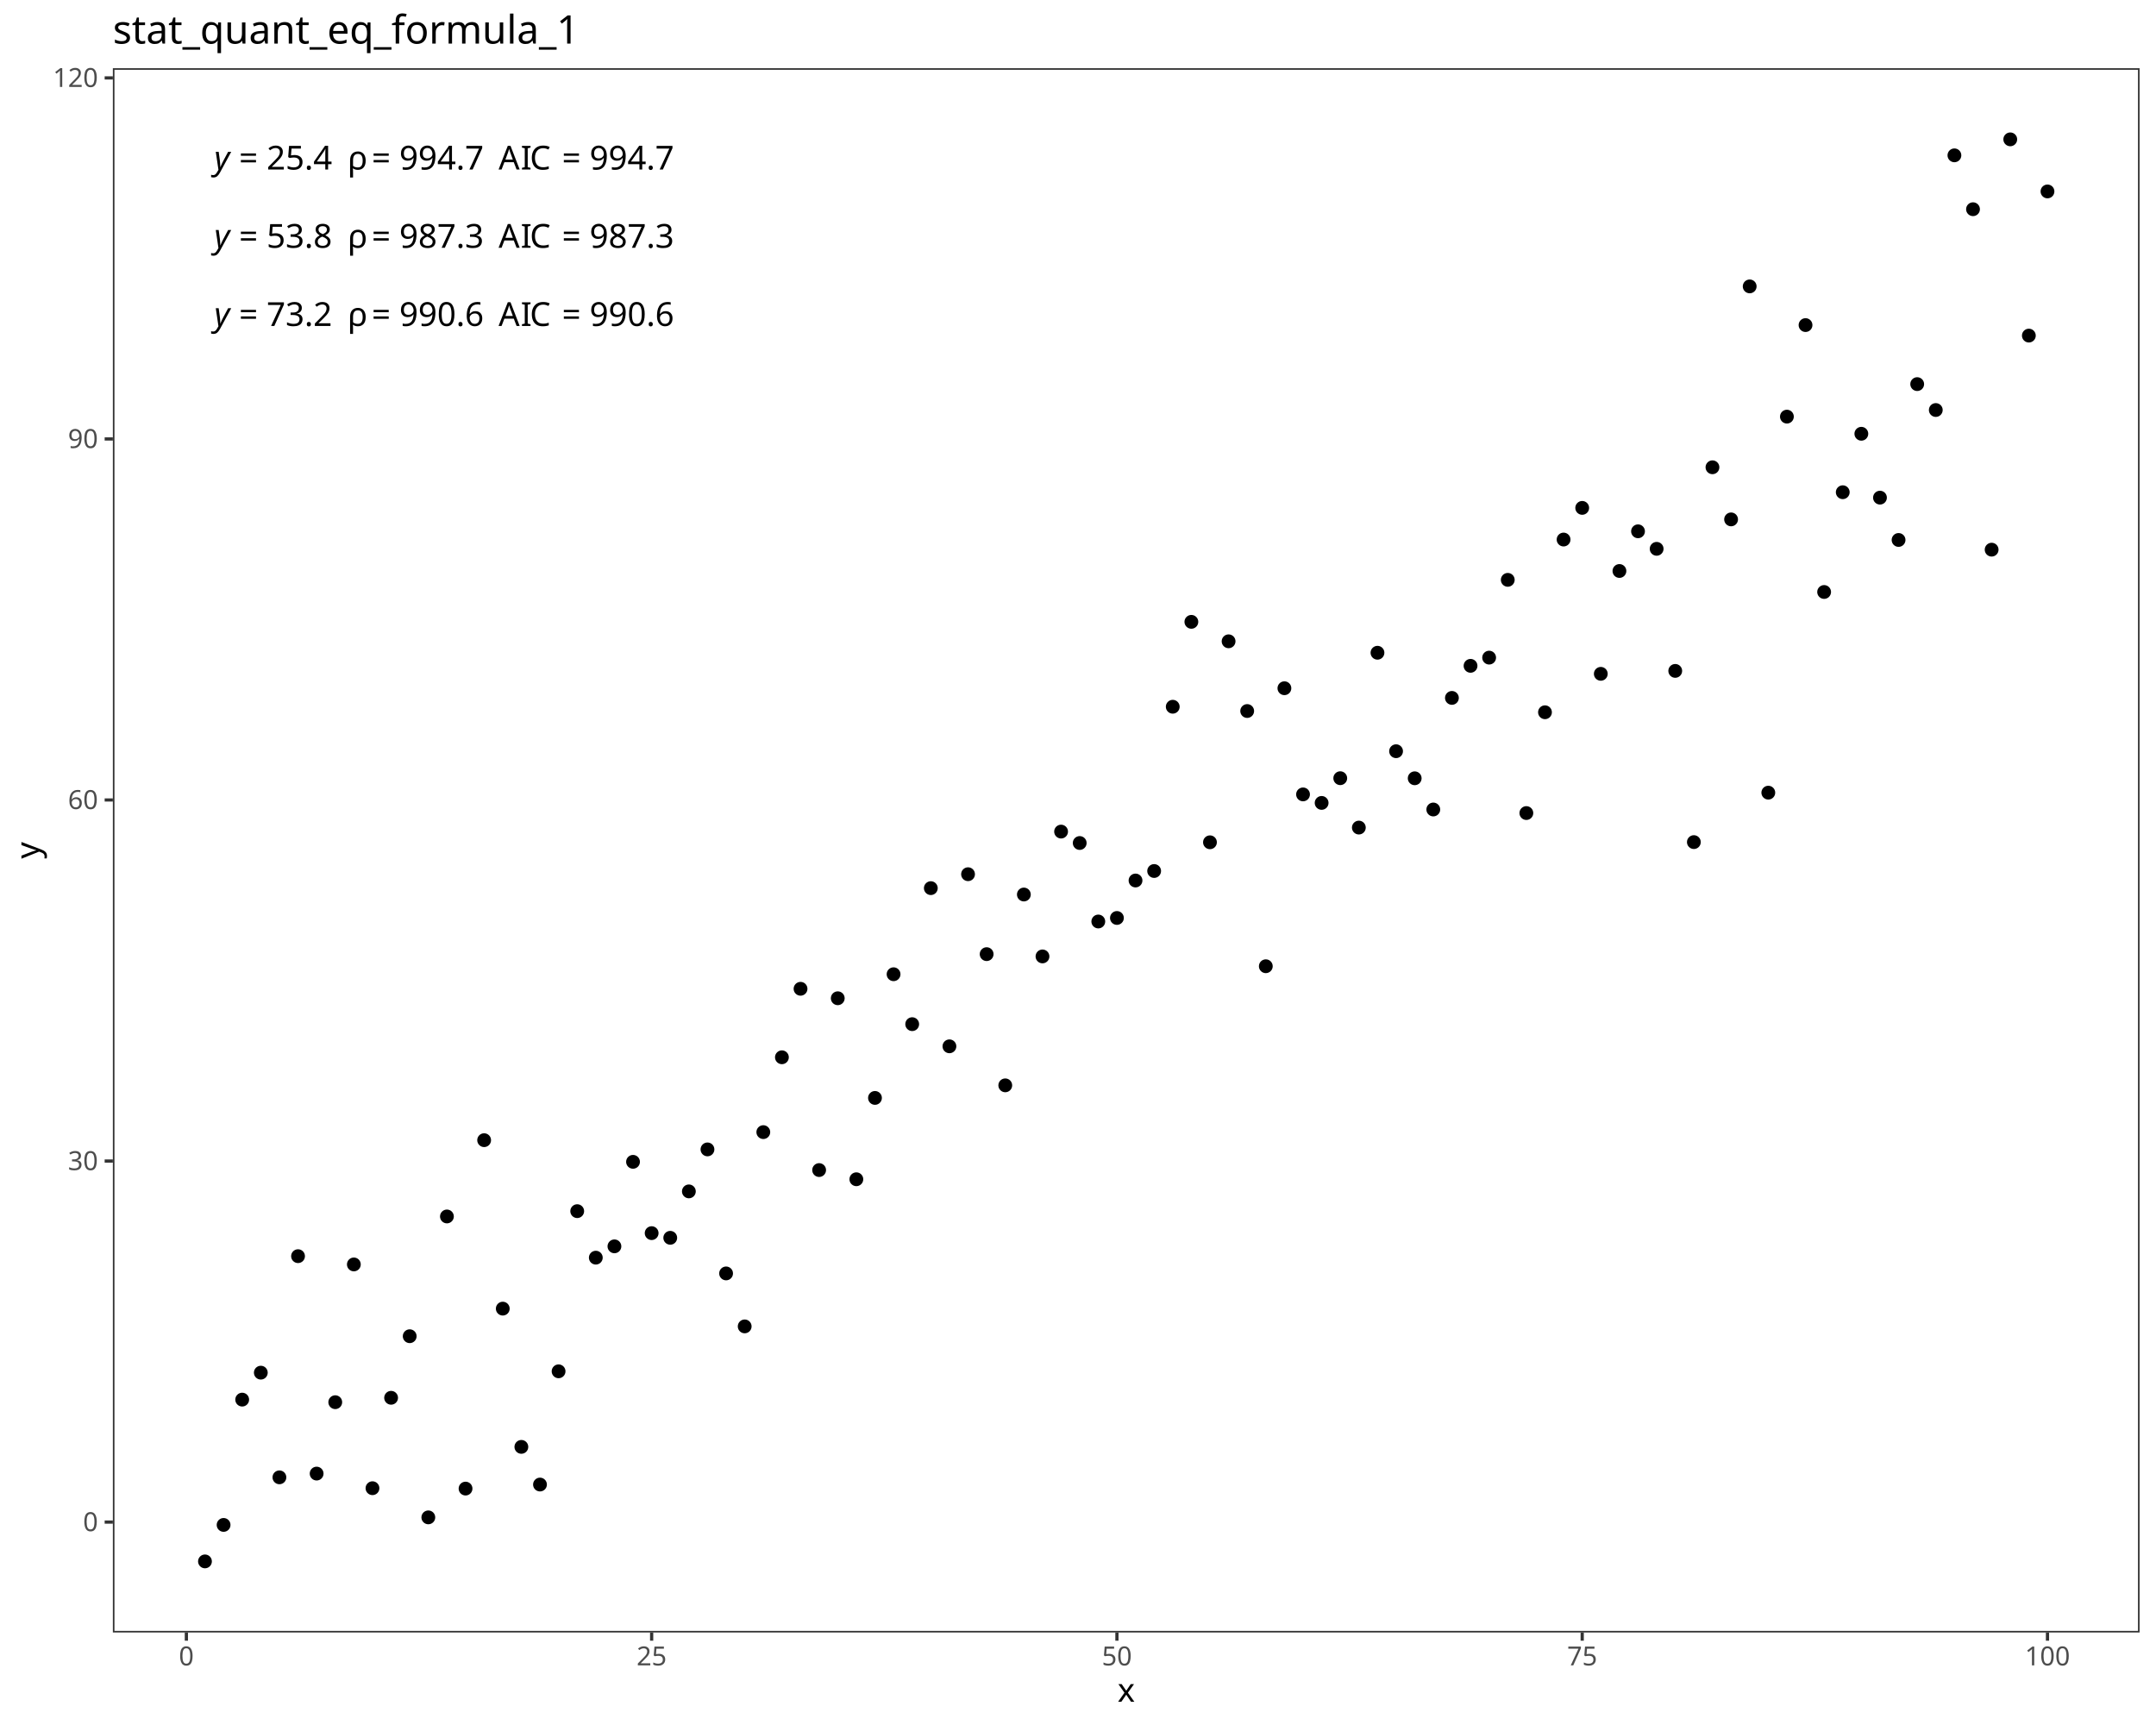
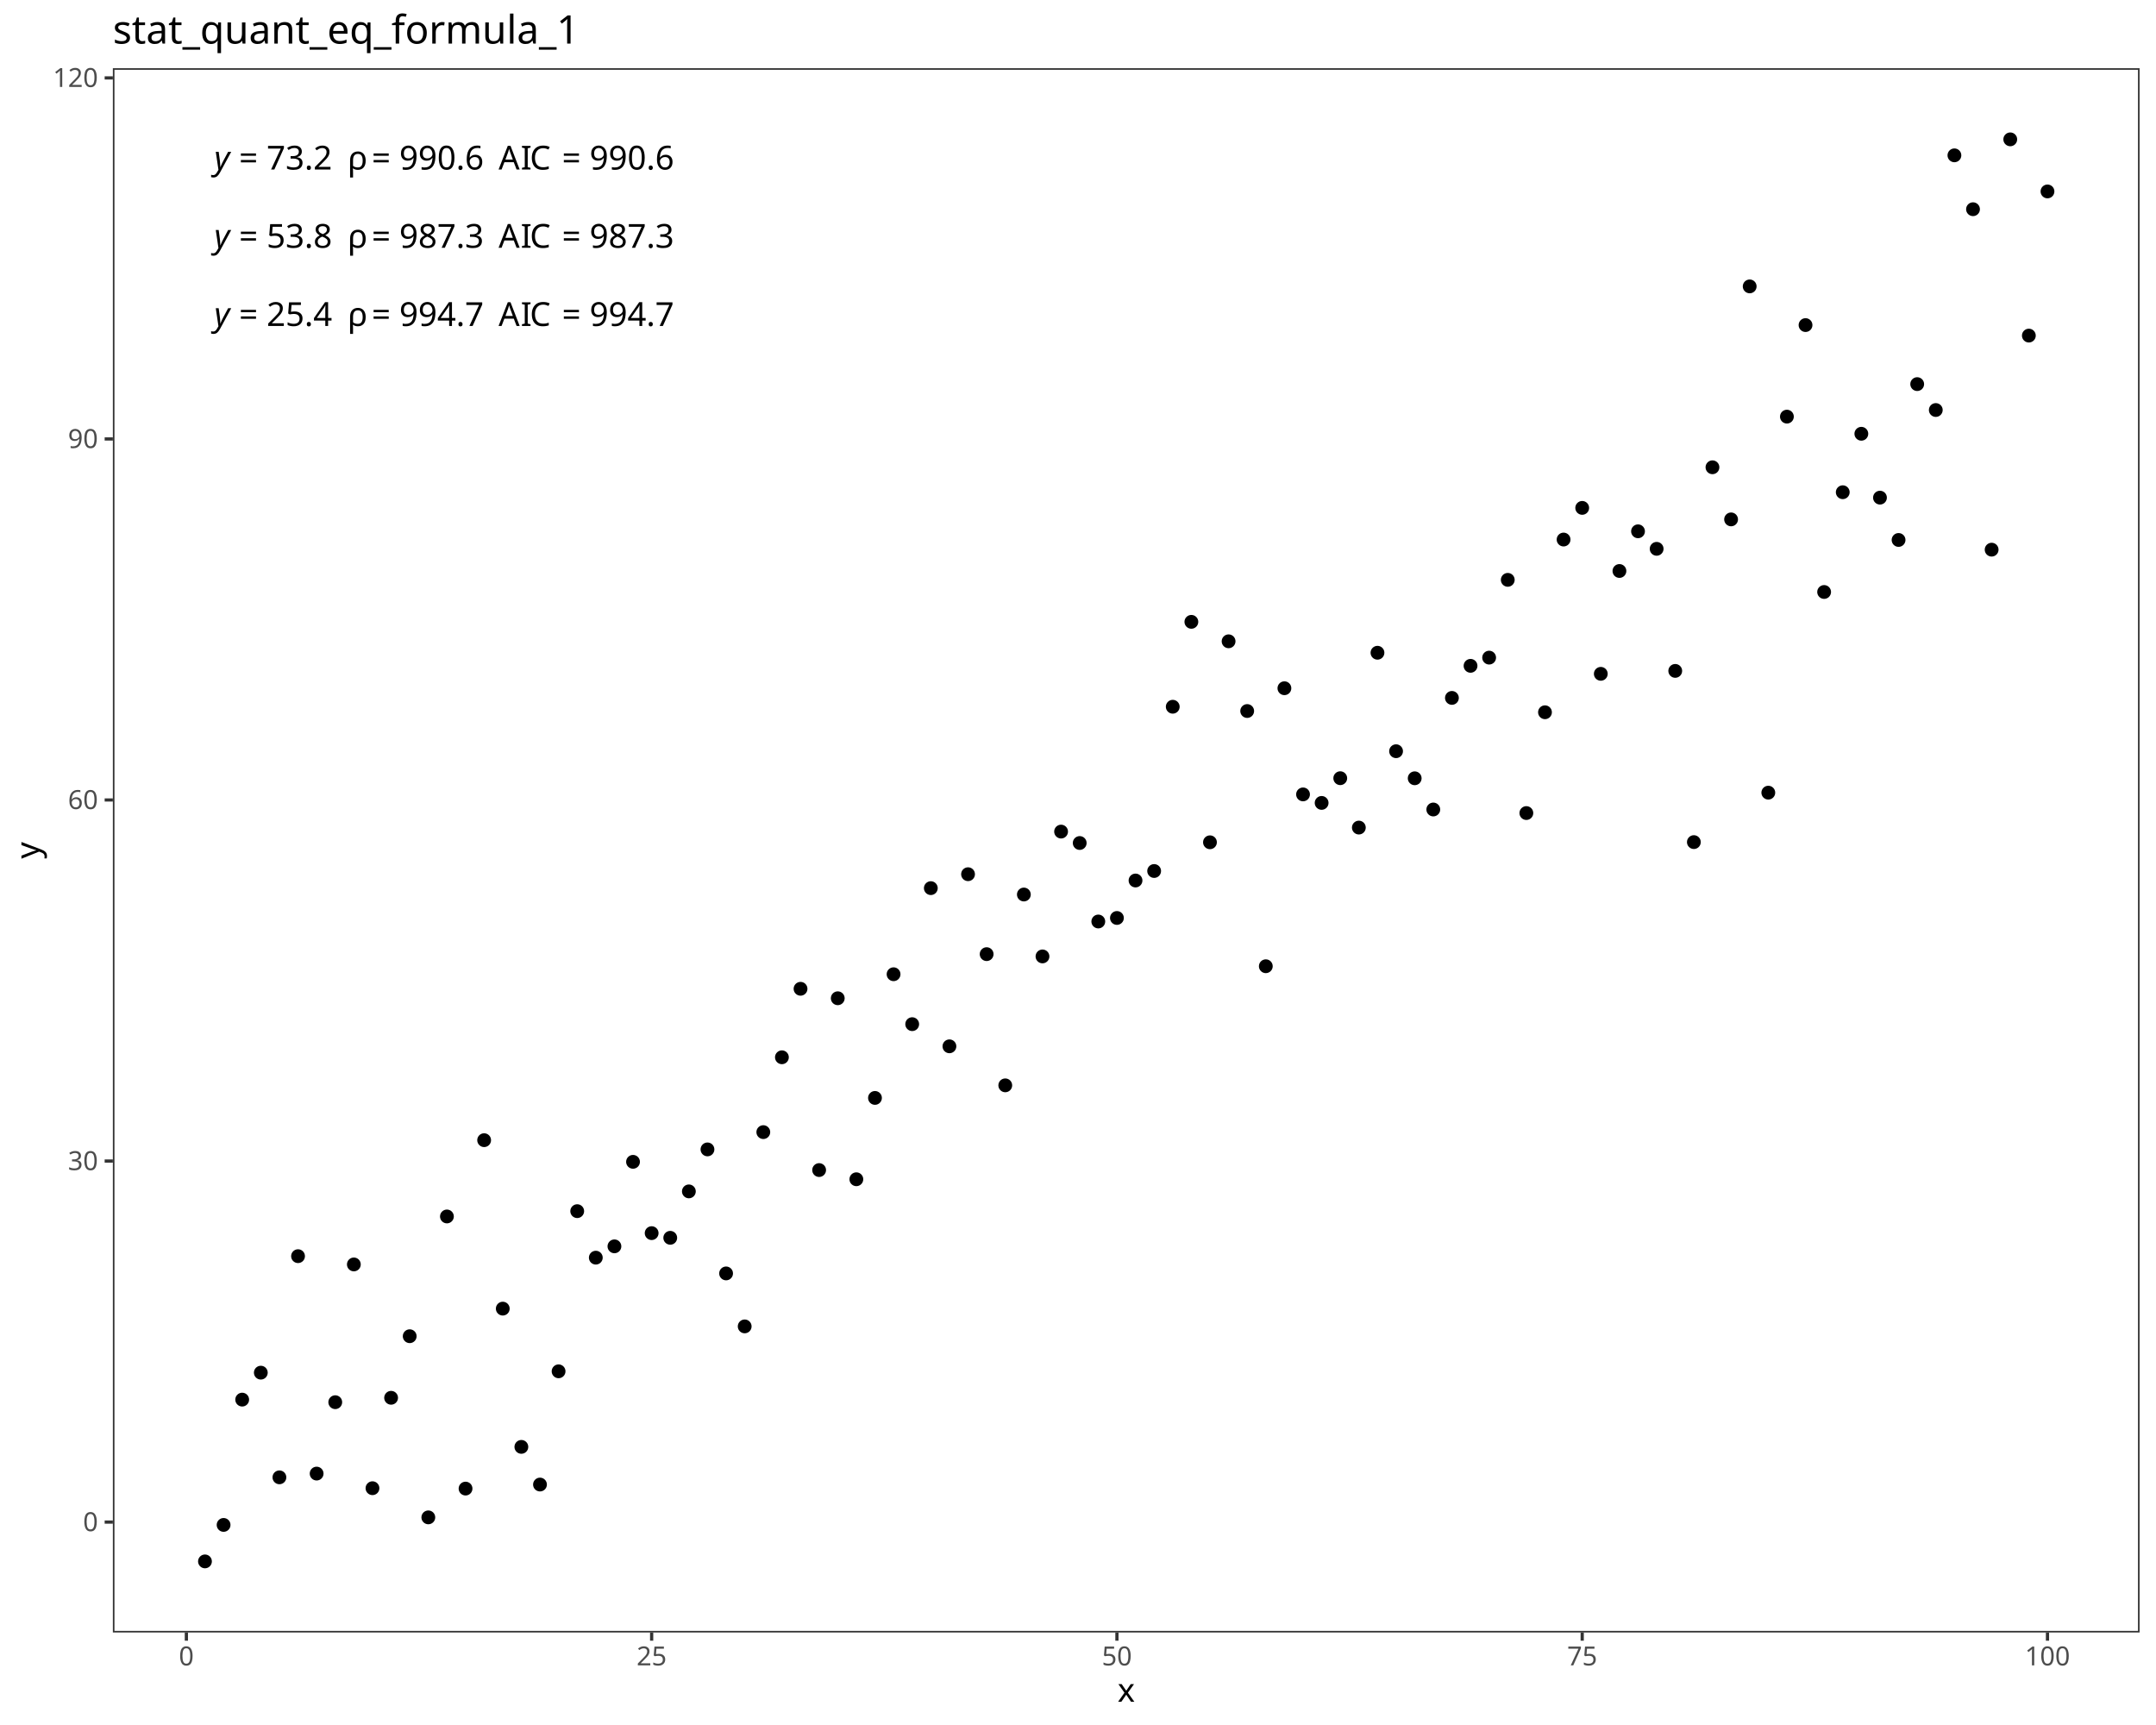
<svg xmlns="http://www.w3.org/2000/svg" class="svglite" data-engine-version="2.0" width="720.00pt" height="576.00pt" viewBox="0 0 720.00 576.00">
  <defs>
    <style type="text/css">
    .svglite line, .svglite polyline, .svglite polygon, .svglite path, .svglite rect, .svglite circle {
      fill: none;
      stroke: #000000;
      stroke-linecap: round;
      stroke-linejoin: round;
      stroke-miterlimit: 10.00;
    }
  </style>
  </defs>
  <rect width="100%" height="100%" style="stroke: none; fill: #FFFFFF;" />
  <defs>
    <clipPath id="cpMC4wMHw3MjAuMDB8MC4wMHw1NzYuMDA=">
      <rect x="0.00" y="0.00" width="720.00" height="576.00" />
    </clipPath>
  </defs>
  <g clip-path="url(#cpMC4wMHw3MjAuMDB8MC4wMHw1NzYuMDA=)">
    <rect x="0.00" y="0.00" width="720.00" height="576.00" style="stroke-width: 1.07; stroke: #FFFFFF; fill: #FFFFFF;" />
  </g>
  <defs>
    <clipPath id="cpMzcuNjl8NzE0LjUyfDIyLjc4fDU0NS4xMQ==">
      <rect x="37.69" y="22.78" width="676.83" height="522.33" />
    </clipPath>
  </defs>
  <g clip-path="url(#cpMzcuNjl8NzE0LjUyfDIyLjc4fDU0NS4xMQ==)">
    <rect x="37.69" y="22.78" width="676.83" height="522.33" style="stroke-width: 1.07; stroke: none; fill: #FFFFFF;" />
    <circle cx="68.45" cy="521.37" r="1.95" style="stroke-width: 0.71; fill: #000000;" />
    <circle cx="74.67" cy="509.19" r="1.95" style="stroke-width: 0.71; fill: #000000;" />
    <circle cx="80.88" cy="467.35" r="1.95" style="stroke-width: 0.71; fill: #000000;" />
    <circle cx="87.10" cy="458.35" r="1.95" style="stroke-width: 0.71; fill: #000000;" />
    <circle cx="93.31" cy="493.30" r="1.95" style="stroke-width: 0.71; fill: #000000;" />
    <circle cx="99.53" cy="419.45" r="1.95" style="stroke-width: 0.71; fill: #000000;" />
    <circle cx="105.74" cy="492.05" r="1.95" style="stroke-width: 0.71; fill: #000000;" />
    <circle cx="111.96" cy="468.21" r="1.95" style="stroke-width: 0.71; fill: #000000;" />
    <circle cx="118.17" cy="422.21" r="1.95" style="stroke-width: 0.71; fill: #000000;" />
    <circle cx="124.39" cy="496.93" r="1.95" style="stroke-width: 0.71; fill: #000000;" />
    <circle cx="130.61" cy="466.74" r="1.95" style="stroke-width: 0.71; fill: #000000;" />
    <circle cx="136.82" cy="446.18" r="1.95" style="stroke-width: 0.71; fill: #000000;" />
    <circle cx="143.04" cy="506.67" r="1.95" style="stroke-width: 0.71; fill: #000000;" />
    <circle cx="149.25" cy="406.19" r="1.95" style="stroke-width: 0.71; fill: #000000;" />
    <circle cx="155.47" cy="497.06" r="1.95" style="stroke-width: 0.71; fill: #000000;" />
    <circle cx="161.68" cy="380.72" r="1.95" style="stroke-width: 0.71; fill: #000000;" />
    <circle cx="167.90" cy="436.97" r="1.95" style="stroke-width: 0.71; fill: #000000;" />
    <circle cx="174.11" cy="483.13" r="1.95" style="stroke-width: 0.71; fill: #000000;" />
    <circle cx="180.33" cy="495.71" r="1.95" style="stroke-width: 0.71; fill: #000000;" />
    <circle cx="186.54" cy="457.90" r="1.95" style="stroke-width: 0.71; fill: #000000;" />
    <circle cx="192.76" cy="404.42" r="1.95" style="stroke-width: 0.71; fill: #000000;" />
    <circle cx="198.97" cy="419.95" r="1.95" style="stroke-width: 0.71; fill: #000000;" />
    <circle cx="205.19" cy="416.17" r="1.95" style="stroke-width: 0.71; fill: #000000;" />
    <circle cx="211.40" cy="387.95" r="1.95" style="stroke-width: 0.71; fill: #000000;" />
    <circle cx="217.62" cy="411.76" r="1.95" style="stroke-width: 0.71; fill: #000000;" />
    <circle cx="223.83" cy="413.32" r="1.95" style="stroke-width: 0.71; fill: #000000;" />
    <circle cx="230.05" cy="397.82" r="1.95" style="stroke-width: 0.71; fill: #000000;" />
    <circle cx="236.26" cy="383.80" r="1.95" style="stroke-width: 0.71; fill: #000000;" />
    <circle cx="242.48" cy="425.21" r="1.95" style="stroke-width: 0.71; fill: #000000;" />
    <circle cx="248.69" cy="442.90" r="1.95" style="stroke-width: 0.71; fill: #000000;" />
    <circle cx="254.91" cy="378.03" r="1.95" style="stroke-width: 0.71; fill: #000000;" />
    <circle cx="261.12" cy="353.04" r="1.95" style="stroke-width: 0.71; fill: #000000;" />
    <circle cx="267.34" cy="330.17" r="1.95" style="stroke-width: 0.71; fill: #000000;" />
    <circle cx="273.55" cy="390.70" r="1.95" style="stroke-width: 0.71; fill: #000000;" />
    <circle cx="279.77" cy="333.33" r="1.95" style="stroke-width: 0.71; fill: #000000;" />
    <circle cx="285.98" cy="393.77" r="1.95" style="stroke-width: 0.71; fill: #000000;" />
    <circle cx="292.20" cy="366.61" r="1.95" style="stroke-width: 0.71; fill: #000000;" />
    <circle cx="298.41" cy="325.31" r="1.95" style="stroke-width: 0.71; fill: #000000;" />
    <circle cx="304.63" cy="341.98" r="1.95" style="stroke-width: 0.71; fill: #000000;" />
    <circle cx="310.85" cy="296.56" r="1.95" style="stroke-width: 0.71; fill: #000000;" />
    <circle cx="317.06" cy="349.38" r="1.95" style="stroke-width: 0.71; fill: #000000;" />
    <circle cx="323.28" cy="291.91" r="1.95" style="stroke-width: 0.71; fill: #000000;" />
    <circle cx="329.49" cy="318.60" r="1.95" style="stroke-width: 0.71; fill: #000000;" />
    <circle cx="335.71" cy="362.41" r="1.95" style="stroke-width: 0.71; fill: #000000;" />
    <circle cx="341.92" cy="298.69" r="1.95" style="stroke-width: 0.71; fill: #000000;" />
    <circle cx="348.14" cy="319.36" r="1.95" style="stroke-width: 0.71; fill: #000000;" />
    <circle cx="354.35" cy="277.68" r="1.95" style="stroke-width: 0.71; fill: #000000;" />
    <circle cx="360.57" cy="281.49" r="1.95" style="stroke-width: 0.71; fill: #000000;" />
    <circle cx="366.78" cy="307.70" r="1.95" style="stroke-width: 0.71; fill: #000000;" />
    <circle cx="373.00" cy="306.52" r="1.95" style="stroke-width: 0.71; fill: #000000;" />
    <circle cx="379.21" cy="294.01" r="1.95" style="stroke-width: 0.71; fill: #000000;" />
    <circle cx="385.43" cy="290.84" r="1.95" style="stroke-width: 0.71; fill: #000000;" />
    <circle cx="391.64" cy="235.99" r="1.95" style="stroke-width: 0.71; fill: #000000;" />
    <circle cx="397.86" cy="207.64" r="1.95" style="stroke-width: 0.71; fill: #000000;" />
    <circle cx="404.07" cy="281.25" r="1.95" style="stroke-width: 0.71; fill: #000000;" />
    <circle cx="410.29" cy="214.14" r="1.95" style="stroke-width: 0.71; fill: #000000;" />
    <circle cx="416.50" cy="237.42" r="1.95" style="stroke-width: 0.71; fill: #000000;" />
    <circle cx="422.72" cy="322.64" r="1.95" style="stroke-width: 0.71; fill: #000000;" />
    <circle cx="428.93" cy="229.81" r="1.95" style="stroke-width: 0.71; fill: #000000;" />
    <circle cx="435.15" cy="265.26" r="1.95" style="stroke-width: 0.71; fill: #000000;" />
    <circle cx="441.36" cy="268.10" r="1.95" style="stroke-width: 0.71; fill: #000000;" />
    <circle cx="447.58" cy="259.85" r="1.95" style="stroke-width: 0.71; fill: #000000;" />
    <circle cx="453.79" cy="276.34" r="1.95" style="stroke-width: 0.71; fill: #000000;" />
    <circle cx="460.01" cy="217.96" r="1.95" style="stroke-width: 0.71; fill: #000000;" />
    <circle cx="466.22" cy="250.84" r="1.95" style="stroke-width: 0.71; fill: #000000;" />
    <circle cx="472.44" cy="259.88" r="1.95" style="stroke-width: 0.71; fill: #000000;" />
    <circle cx="478.65" cy="270.30" r="1.95" style="stroke-width: 0.71; fill: #000000;" />
    <circle cx="484.87" cy="233.04" r="1.95" style="stroke-width: 0.71; fill: #000000;" />
    <circle cx="491.09" cy="222.33" r="1.95" style="stroke-width: 0.71; fill: #000000;" />
    <circle cx="497.30" cy="219.59" r="1.95" style="stroke-width: 0.71; fill: #000000;" />
    <circle cx="503.52" cy="193.62" r="1.95" style="stroke-width: 0.71; fill: #000000;" />
    <circle cx="509.73" cy="271.49" r="1.95" style="stroke-width: 0.71; fill: #000000;" />
    <circle cx="515.95" cy="237.83" r="1.95" style="stroke-width: 0.71; fill: #000000;" />
    <circle cx="522.16" cy="180.16" r="1.95" style="stroke-width: 0.71; fill: #000000;" />
    <circle cx="528.38" cy="169.59" r="1.95" style="stroke-width: 0.71; fill: #000000;" />
    <circle cx="534.59" cy="225.00" r="1.95" style="stroke-width: 0.71; fill: #000000;" />
    <circle cx="540.81" cy="190.66" r="1.95" style="stroke-width: 0.71; fill: #000000;" />
    <circle cx="547.02" cy="177.41" r="1.95" style="stroke-width: 0.71; fill: #000000;" />
    <circle cx="553.24" cy="183.26" r="1.95" style="stroke-width: 0.71; fill: #000000;" />
    <circle cx="559.45" cy="224.02" r="1.95" style="stroke-width: 0.71; fill: #000000;" />
    <circle cx="565.67" cy="281.19" r="1.95" style="stroke-width: 0.71; fill: #000000;" />
    <circle cx="571.88" cy="156.03" r="1.95" style="stroke-width: 0.71; fill: #000000;" />
    <circle cx="578.10" cy="173.43" r="1.95" style="stroke-width: 0.71; fill: #000000;" />
    <circle cx="584.31" cy="95.63" r="1.95" style="stroke-width: 0.71; fill: #000000;" />
    <circle cx="590.53" cy="264.68" r="1.95" style="stroke-width: 0.71; fill: #000000;" />
    <circle cx="596.74" cy="139.12" r="1.95" style="stroke-width: 0.71; fill: #000000;" />
    <circle cx="602.96" cy="108.55" r="1.95" style="stroke-width: 0.71; fill: #000000;" />
    <circle cx="609.17" cy="197.67" r="1.95" style="stroke-width: 0.71; fill: #000000;" />
    <circle cx="615.39" cy="164.36" r="1.95" style="stroke-width: 0.71; fill: #000000;" />
    <circle cx="621.60" cy="144.84" r="1.95" style="stroke-width: 0.71; fill: #000000;" />
    <circle cx="627.82" cy="166.17" r="1.95" style="stroke-width: 0.71; fill: #000000;" />
    <circle cx="634.03" cy="180.30" r="1.95" style="stroke-width: 0.71; fill: #000000;" />
    <circle cx="640.25" cy="128.26" r="1.95" style="stroke-width: 0.71; fill: #000000;" />
    <circle cx="646.46" cy="136.91" r="1.95" style="stroke-width: 0.71; fill: #000000;" />
    <circle cx="652.68" cy="51.87" r="1.95" style="stroke-width: 0.71; fill: #000000;" />
    <circle cx="658.89" cy="69.86" r="1.95" style="stroke-width: 0.71; fill: #000000;" />
    <circle cx="665.11" cy="183.54" r="1.95" style="stroke-width: 0.71; fill: #000000;" />
    <circle cx="671.33" cy="46.53" r="1.95" style="stroke-width: 0.71; fill: #000000;" />
    <circle cx="677.54" cy="112.06" r="1.95" style="stroke-width: 0.71; fill: #000000;" />
    <circle cx="683.76" cy="63.92" r="1.95" style="stroke-width: 0.71; fill: #000000;" />
-     <text x="71.53" y="56.61" style="font-size: 11.04px; font-style: italic; font-family: sans;" textLength="5.52px" lengthAdjust="spacingAndGlyphs">y</text>
-     <text x="77.05" y="56.61" style="font-size: 11.04px; font-family: sans;" textLength="2.76px" lengthAdjust="spacingAndGlyphs"> </text>
-     <text x="79.82" y="56.61" style="font-size: 11.04px; font-family: sans;" textLength="6.45px" lengthAdjust="spacingAndGlyphs">=</text>
-     <text x="86.27" y="56.61" style="font-size: 11.04px; font-family: sans;" textLength="2.76px" lengthAdjust="spacingAndGlyphs"> </text>
-     <text x="89.03" y="56.61" style="font-size: 11.04px; font-family: sans;" textLength="21.49px" lengthAdjust="spacingAndGlyphs">25.4</text>
-     <text x="110.52" y="56.61" style="font-size: 11.04px; font-family: sans;" textLength="2.76px" lengthAdjust="spacingAndGlyphs"> </text>
-     <text x="113.28" y="56.61" style="font-size: 11.04px; font-family: sans;" textLength="2.76px" lengthAdjust="spacingAndGlyphs"> </text>
-     <text x="116.04" y="56.61" style="font-size: 11.04px; font-family: sans;" textLength="5.33px" lengthAdjust="spacingAndGlyphs">ρ</text>
-     <text x="121.37" y="56.61" style="font-size: 11.04px; font-family: sans;" textLength="2.76px" lengthAdjust="spacingAndGlyphs"> </text>
-     <text x="124.14" y="56.61" style="font-size: 11.04px; font-family: sans;" textLength="6.45px" lengthAdjust="spacingAndGlyphs">=</text>
-     <text x="130.59" y="56.61" style="font-size: 11.04px; font-family: sans;" textLength="2.76px" lengthAdjust="spacingAndGlyphs"> </text>
-     <text x="133.35" y="56.61" style="font-size: 11.04px; font-family: sans;" textLength="27.63px" lengthAdjust="spacingAndGlyphs">994.7</text>
-     <text x="160.98" y="56.61" style="font-size: 11.04px; font-family: sans;" textLength="2.76px" lengthAdjust="spacingAndGlyphs"> </text>
-     <text x="163.74" y="56.61" style="font-size: 11.04px; font-family: sans;" textLength="2.76px" lengthAdjust="spacingAndGlyphs"> </text>
-     <text x="166.50" y="56.61" style="font-size: 11.04px; font-family: sans;" textLength="7.37px" lengthAdjust="spacingAndGlyphs">A</text>
-     <text x="173.87" y="56.61" style="font-size: 11.04px; font-family: sans;" textLength="3.07px" lengthAdjust="spacingAndGlyphs">I</text>
-     <text x="176.93" y="56.61" style="font-size: 11.04px; font-family: sans;" textLength="7.98px" lengthAdjust="spacingAndGlyphs">C</text>
-     <text x="184.91" y="56.61" style="font-size: 11.04px; font-family: sans;" textLength="2.76px" lengthAdjust="spacingAndGlyphs"> </text>
-     <text x="187.67" y="56.61" style="font-size: 11.04px; font-family: sans;" textLength="6.45px" lengthAdjust="spacingAndGlyphs">=</text>
-     <text x="194.12" y="56.61" style="font-size: 11.04px; font-family: sans;" textLength="2.76px" lengthAdjust="spacingAndGlyphs"> </text>
-     <text x="196.89" y="56.61" style="font-size: 11.04px; font-family: sans;" textLength="27.63px" lengthAdjust="spacingAndGlyphs">994.7</text>
+     <text x="71.53" y="108.84" style="font-size: 11.04px; font-style: italic; font-family: sans;" textLength="5.52px" lengthAdjust="spacingAndGlyphs">y</text>
+     <text x="77.05" y="108.84" style="font-size: 11.04px; font-family: sans;" textLength="2.76px" lengthAdjust="spacingAndGlyphs"> </text>
+     <text x="79.82" y="108.84" style="font-size: 11.04px; font-family: sans;" textLength="6.45px" lengthAdjust="spacingAndGlyphs">=</text>
+     <text x="86.27" y="108.84" style="font-size: 11.04px; font-family: sans;" textLength="2.76px" lengthAdjust="spacingAndGlyphs"> </text>
+     <text x="89.03" y="108.84" style="font-size: 11.04px; font-family: sans;" textLength="21.49px" lengthAdjust="spacingAndGlyphs">25.4</text>
+     <text x="110.52" y="108.84" style="font-size: 11.04px; font-family: sans;" textLength="2.76px" lengthAdjust="spacingAndGlyphs"> </text>
+     <text x="113.28" y="108.84" style="font-size: 11.04px; font-family: sans;" textLength="2.76px" lengthAdjust="spacingAndGlyphs"> </text>
+     <text x="116.04" y="108.84" style="font-size: 11.04px; font-family: sans;" textLength="5.33px" lengthAdjust="spacingAndGlyphs">ρ</text>
+     <text x="121.37" y="108.84" style="font-size: 11.04px; font-family: sans;" textLength="2.76px" lengthAdjust="spacingAndGlyphs"> </text>
+     <text x="124.14" y="108.84" style="font-size: 11.04px; font-family: sans;" textLength="6.45px" lengthAdjust="spacingAndGlyphs">=</text>
+     <text x="130.59" y="108.84" style="font-size: 11.04px; font-family: sans;" textLength="2.76px" lengthAdjust="spacingAndGlyphs"> </text>
+     <text x="133.35" y="108.84" style="font-size: 11.04px; font-family: sans;" textLength="27.63px" lengthAdjust="spacingAndGlyphs">994.7</text>
+     <text x="160.98" y="108.84" style="font-size: 11.04px; font-family: sans;" textLength="2.76px" lengthAdjust="spacingAndGlyphs"> </text>
+     <text x="163.74" y="108.84" style="font-size: 11.04px; font-family: sans;" textLength="2.76px" lengthAdjust="spacingAndGlyphs"> </text>
+     <text x="166.50" y="108.84" style="font-size: 11.04px; font-family: sans;" textLength="7.37px" lengthAdjust="spacingAndGlyphs">A</text>
+     <text x="173.87" y="108.84" style="font-size: 11.04px; font-family: sans;" textLength="3.07px" lengthAdjust="spacingAndGlyphs">I</text>
+     <text x="176.93" y="108.84" style="font-size: 11.04px; font-family: sans;" textLength="7.98px" lengthAdjust="spacingAndGlyphs">C</text>
+     <text x="184.91" y="108.84" style="font-size: 11.04px; font-family: sans;" textLength="2.76px" lengthAdjust="spacingAndGlyphs"> </text>
+     <text x="187.67" y="108.84" style="font-size: 11.04px; font-family: sans;" textLength="6.45px" lengthAdjust="spacingAndGlyphs">=</text>
+     <text x="194.12" y="108.84" style="font-size: 11.04px; font-family: sans;" textLength="2.76px" lengthAdjust="spacingAndGlyphs"> </text>
+     <text x="196.89" y="108.84" style="font-size: 11.04px; font-family: sans;" textLength="27.63px" lengthAdjust="spacingAndGlyphs">994.7</text>
    <text x="71.53" y="82.73" style="font-size: 11.04px; font-style: italic; font-family: sans;" textLength="5.52px" lengthAdjust="spacingAndGlyphs">y</text>
    <text x="77.05" y="82.73" style="font-size: 11.04px; font-family: sans;" textLength="2.76px" lengthAdjust="spacingAndGlyphs"> </text>
    <text x="79.82" y="82.73" style="font-size: 11.04px; font-family: sans;" textLength="6.45px" lengthAdjust="spacingAndGlyphs">=</text>
    <text x="86.27" y="82.73" style="font-size: 11.04px; font-family: sans;" textLength="2.76px" lengthAdjust="spacingAndGlyphs"> </text>
    <text x="89.03" y="82.73" style="font-size: 11.04px; font-family: sans;" textLength="21.49px" lengthAdjust="spacingAndGlyphs">53.8</text>
    <text x="110.52" y="82.73" style="font-size: 11.04px; font-family: sans;" textLength="2.76px" lengthAdjust="spacingAndGlyphs"> </text>
    <text x="113.28" y="82.73" style="font-size: 11.04px; font-family: sans;" textLength="2.76px" lengthAdjust="spacingAndGlyphs"> </text>
    <text x="116.04" y="82.73" style="font-size: 11.04px; font-family: sans;" textLength="5.33px" lengthAdjust="spacingAndGlyphs">ρ</text>
    <text x="121.37" y="82.73" style="font-size: 11.04px; font-family: sans;" textLength="2.76px" lengthAdjust="spacingAndGlyphs"> </text>
    <text x="124.14" y="82.73" style="font-size: 11.04px; font-family: sans;" textLength="6.45px" lengthAdjust="spacingAndGlyphs">=</text>
    <text x="130.59" y="82.73" style="font-size: 11.04px; font-family: sans;" textLength="2.76px" lengthAdjust="spacingAndGlyphs"> </text>
    <text x="133.35" y="82.73" style="font-size: 11.04px; font-family: sans;" textLength="27.63px" lengthAdjust="spacingAndGlyphs">987.3</text>
    <text x="160.98" y="82.73" style="font-size: 11.04px; font-family: sans;" textLength="2.76px" lengthAdjust="spacingAndGlyphs"> </text>
    <text x="163.74" y="82.73" style="font-size: 11.04px; font-family: sans;" textLength="2.76px" lengthAdjust="spacingAndGlyphs"> </text>
    <text x="166.50" y="82.73" style="font-size: 11.04px; font-family: sans;" textLength="7.37px" lengthAdjust="spacingAndGlyphs">A</text>
    <text x="173.87" y="82.73" style="font-size: 11.04px; font-family: sans;" textLength="3.07px" lengthAdjust="spacingAndGlyphs">I</text>
    <text x="176.93" y="82.73" style="font-size: 11.04px; font-family: sans;" textLength="7.98px" lengthAdjust="spacingAndGlyphs">C</text>
    <text x="184.91" y="82.73" style="font-size: 11.04px; font-family: sans;" textLength="2.76px" lengthAdjust="spacingAndGlyphs"> </text>
    <text x="187.67" y="82.73" style="font-size: 11.04px; font-family: sans;" textLength="6.45px" lengthAdjust="spacingAndGlyphs">=</text>
    <text x="194.12" y="82.73" style="font-size: 11.04px; font-family: sans;" textLength="2.76px" lengthAdjust="spacingAndGlyphs"> </text>
    <text x="196.89" y="82.73" style="font-size: 11.04px; font-family: sans;" textLength="27.63px" lengthAdjust="spacingAndGlyphs">987.3</text>
-     <text x="71.53" y="108.84" style="font-size: 11.04px; font-style: italic; font-family: sans;" textLength="5.52px" lengthAdjust="spacingAndGlyphs">y</text>
-     <text x="77.05" y="108.84" style="font-size: 11.04px; font-family: sans;" textLength="2.76px" lengthAdjust="spacingAndGlyphs"> </text>
-     <text x="79.82" y="108.84" style="font-size: 11.04px; font-family: sans;" textLength="6.45px" lengthAdjust="spacingAndGlyphs">=</text>
-     <text x="86.27" y="108.84" style="font-size: 11.04px; font-family: sans;" textLength="2.76px" lengthAdjust="spacingAndGlyphs"> </text>
-     <text x="89.03" y="108.84" style="font-size: 11.04px; font-family: sans;" textLength="21.49px" lengthAdjust="spacingAndGlyphs">73.2</text>
-     <text x="110.52" y="108.84" style="font-size: 11.04px; font-family: sans;" textLength="2.76px" lengthAdjust="spacingAndGlyphs"> </text>
-     <text x="113.28" y="108.84" style="font-size: 11.04px; font-family: sans;" textLength="2.76px" lengthAdjust="spacingAndGlyphs"> </text>
-     <text x="116.04" y="108.84" style="font-size: 11.04px; font-family: sans;" textLength="5.33px" lengthAdjust="spacingAndGlyphs">ρ</text>
-     <text x="121.37" y="108.84" style="font-size: 11.04px; font-family: sans;" textLength="2.76px" lengthAdjust="spacingAndGlyphs"> </text>
-     <text x="124.14" y="108.84" style="font-size: 11.04px; font-family: sans;" textLength="6.45px" lengthAdjust="spacingAndGlyphs">=</text>
-     <text x="130.59" y="108.84" style="font-size: 11.04px; font-family: sans;" textLength="2.76px" lengthAdjust="spacingAndGlyphs"> </text>
-     <text x="133.35" y="108.84" style="font-size: 11.04px; font-family: sans;" textLength="27.63px" lengthAdjust="spacingAndGlyphs">990.6</text>
-     <text x="160.98" y="108.84" style="font-size: 11.04px; font-family: sans;" textLength="2.76px" lengthAdjust="spacingAndGlyphs"> </text>
-     <text x="163.74" y="108.84" style="font-size: 11.04px; font-family: sans;" textLength="2.76px" lengthAdjust="spacingAndGlyphs"> </text>
-     <text x="166.50" y="108.84" style="font-size: 11.04px; font-family: sans;" textLength="7.37px" lengthAdjust="spacingAndGlyphs">A</text>
-     <text x="173.87" y="108.84" style="font-size: 11.04px; font-family: sans;" textLength="3.07px" lengthAdjust="spacingAndGlyphs">I</text>
-     <text x="176.93" y="108.84" style="font-size: 11.04px; font-family: sans;" textLength="7.98px" lengthAdjust="spacingAndGlyphs">C</text>
-     <text x="184.91" y="108.84" style="font-size: 11.04px; font-family: sans;" textLength="2.76px" lengthAdjust="spacingAndGlyphs"> </text>
-     <text x="187.67" y="108.84" style="font-size: 11.04px; font-family: sans;" textLength="6.45px" lengthAdjust="spacingAndGlyphs">=</text>
-     <text x="194.12" y="108.84" style="font-size: 11.04px; font-family: sans;" textLength="2.76px" lengthAdjust="spacingAndGlyphs"> </text>
-     <text x="196.89" y="108.84" style="font-size: 11.04px; font-family: sans;" textLength="27.63px" lengthAdjust="spacingAndGlyphs">990.6</text>
+     <text x="71.53" y="56.61" style="font-size: 11.04px; font-style: italic; font-family: sans;" textLength="5.52px" lengthAdjust="spacingAndGlyphs">y</text>
+     <text x="77.05" y="56.61" style="font-size: 11.04px; font-family: sans;" textLength="2.76px" lengthAdjust="spacingAndGlyphs"> </text>
+     <text x="79.82" y="56.61" style="font-size: 11.04px; font-family: sans;" textLength="6.45px" lengthAdjust="spacingAndGlyphs">=</text>
+     <text x="86.27" y="56.61" style="font-size: 11.04px; font-family: sans;" textLength="2.76px" lengthAdjust="spacingAndGlyphs"> </text>
+     <text x="89.03" y="56.61" style="font-size: 11.04px; font-family: sans;" textLength="21.49px" lengthAdjust="spacingAndGlyphs">73.2</text>
+     <text x="110.52" y="56.61" style="font-size: 11.04px; font-family: sans;" textLength="2.76px" lengthAdjust="spacingAndGlyphs"> </text>
+     <text x="113.28" y="56.61" style="font-size: 11.04px; font-family: sans;" textLength="2.76px" lengthAdjust="spacingAndGlyphs"> </text>
+     <text x="116.04" y="56.61" style="font-size: 11.04px; font-family: sans;" textLength="5.33px" lengthAdjust="spacingAndGlyphs">ρ</text>
+     <text x="121.37" y="56.61" style="font-size: 11.04px; font-family: sans;" textLength="2.76px" lengthAdjust="spacingAndGlyphs"> </text>
+     <text x="124.14" y="56.61" style="font-size: 11.04px; font-family: sans;" textLength="6.45px" lengthAdjust="spacingAndGlyphs">=</text>
+     <text x="130.59" y="56.61" style="font-size: 11.04px; font-family: sans;" textLength="2.76px" lengthAdjust="spacingAndGlyphs"> </text>
+     <text x="133.35" y="56.61" style="font-size: 11.04px; font-family: sans;" textLength="27.63px" lengthAdjust="spacingAndGlyphs">990.6</text>
+     <text x="160.98" y="56.61" style="font-size: 11.04px; font-family: sans;" textLength="2.76px" lengthAdjust="spacingAndGlyphs"> </text>
+     <text x="163.74" y="56.61" style="font-size: 11.04px; font-family: sans;" textLength="2.76px" lengthAdjust="spacingAndGlyphs"> </text>
+     <text x="166.50" y="56.61" style="font-size: 11.04px; font-family: sans;" textLength="7.37px" lengthAdjust="spacingAndGlyphs">A</text>
+     <text x="173.87" y="56.61" style="font-size: 11.04px; font-family: sans;" textLength="3.07px" lengthAdjust="spacingAndGlyphs">I</text>
+     <text x="176.93" y="56.61" style="font-size: 11.04px; font-family: sans;" textLength="7.98px" lengthAdjust="spacingAndGlyphs">C</text>
+     <text x="184.91" y="56.61" style="font-size: 11.04px; font-family: sans;" textLength="2.76px" lengthAdjust="spacingAndGlyphs"> </text>
+     <text x="187.67" y="56.61" style="font-size: 11.04px; font-family: sans;" textLength="6.45px" lengthAdjust="spacingAndGlyphs">=</text>
+     <text x="194.12" y="56.61" style="font-size: 11.04px; font-family: sans;" textLength="2.76px" lengthAdjust="spacingAndGlyphs"> </text>
+     <text x="196.89" y="56.61" style="font-size: 11.04px; font-family: sans;" textLength="27.63px" lengthAdjust="spacingAndGlyphs">990.6</text>
    <rect x="37.69" y="22.78" width="676.83" height="522.33" style="stroke-width: 1.07; stroke: #333333;" />
  </g>
  <g clip-path="url(#cpMC4wMHw3MjAuMDB8MC4wMHw1NzYuMDA=)">
    <text x="32.76" y="511.27" text-anchor="end" style="font-size: 8.80px; fill: #4D4D4D; font-family: sans;" textLength="4.89px" lengthAdjust="spacingAndGlyphs">0</text>
    <text x="32.76" y="390.71" text-anchor="end" style="font-size: 8.80px; fill: #4D4D4D; font-family: sans;" textLength="9.79px" lengthAdjust="spacingAndGlyphs">30</text>
    <text x="32.76" y="270.15" text-anchor="end" style="font-size: 8.80px; fill: #4D4D4D; font-family: sans;" textLength="9.79px" lengthAdjust="spacingAndGlyphs">60</text>
    <text x="32.76" y="149.59" text-anchor="end" style="font-size: 8.80px; fill: #4D4D4D; font-family: sans;" textLength="9.79px" lengthAdjust="spacingAndGlyphs">90</text>
    <text x="32.76" y="29.04" text-anchor="end" style="font-size: 8.80px; fill: #4D4D4D; font-family: sans;" textLength="14.68px" lengthAdjust="spacingAndGlyphs">120</text>
    <polyline points="34.95,508.24 37.69,508.24 " style="stroke-width: 1.07; stroke: #333333; stroke-linecap: butt;" />
    <polyline points="34.95,387.68 37.69,387.68 " style="stroke-width: 1.07; stroke: #333333; stroke-linecap: butt;" />
    <polyline points="34.95,267.12 37.69,267.12 " style="stroke-width: 1.07; stroke: #333333; stroke-linecap: butt;" />
    <polyline points="34.95,146.57 37.69,146.57 " style="stroke-width: 1.07; stroke: #333333; stroke-linecap: butt;" />
    <polyline points="34.95,26.01 37.69,26.01 " style="stroke-width: 1.07; stroke: #333333; stroke-linecap: butt;" />
    <polyline points="62.24,547.85 62.24,545.11 " style="stroke-width: 1.07; stroke: #333333; stroke-linecap: butt;" />
    <polyline points="217.62,547.85 217.62,545.11 " style="stroke-width: 1.07; stroke: #333333; stroke-linecap: butt;" />
    <polyline points="373.00,547.85 373.00,545.11 " style="stroke-width: 1.07; stroke: #333333; stroke-linecap: butt;" />
    <polyline points="528.38,547.85 528.38,545.11 " style="stroke-width: 1.07; stroke: #333333; stroke-linecap: butt;" />
    <polyline points="683.76,547.85 683.76,545.11 " style="stroke-width: 1.07; stroke: #333333; stroke-linecap: butt;" />
    <text x="62.24" y="556.10" text-anchor="middle" style="font-size: 8.80px; fill: #4D4D4D; font-family: sans;" textLength="4.89px" lengthAdjust="spacingAndGlyphs">0</text>
    <text x="217.62" y="556.10" text-anchor="middle" style="font-size: 8.80px; fill: #4D4D4D; font-family: sans;" textLength="9.79px" lengthAdjust="spacingAndGlyphs">25</text>
    <text x="373.00" y="556.10" text-anchor="middle" style="font-size: 8.80px; fill: #4D4D4D; font-family: sans;" textLength="9.79px" lengthAdjust="spacingAndGlyphs">50</text>
    <text x="528.38" y="556.10" text-anchor="middle" style="font-size: 8.80px; fill: #4D4D4D; font-family: sans;" textLength="9.79px" lengthAdjust="spacingAndGlyphs">75</text>
    <text x="683.76" y="556.10" text-anchor="middle" style="font-size: 8.80px; fill: #4D4D4D; font-family: sans;" textLength="14.68px" lengthAdjust="spacingAndGlyphs">100</text>
    <text x="376.10" y="568.24" text-anchor="middle" style="font-size: 11.00px; font-family: sans;" textLength="5.50px" lengthAdjust="spacingAndGlyphs">x</text>
    <text transform="translate(13.05,283.95) rotate(-90)" text-anchor="middle" style="font-size: 11.00px; font-family: sans;" textLength="5.50px" lengthAdjust="spacingAndGlyphs">y</text>
    <text x="37.69" y="14.56" style="font-size: 13.20px; font-family: sans;" textLength="149.73px" lengthAdjust="spacingAndGlyphs">stat_quant_eq_formula_1</text>
  </g>
</svg>
